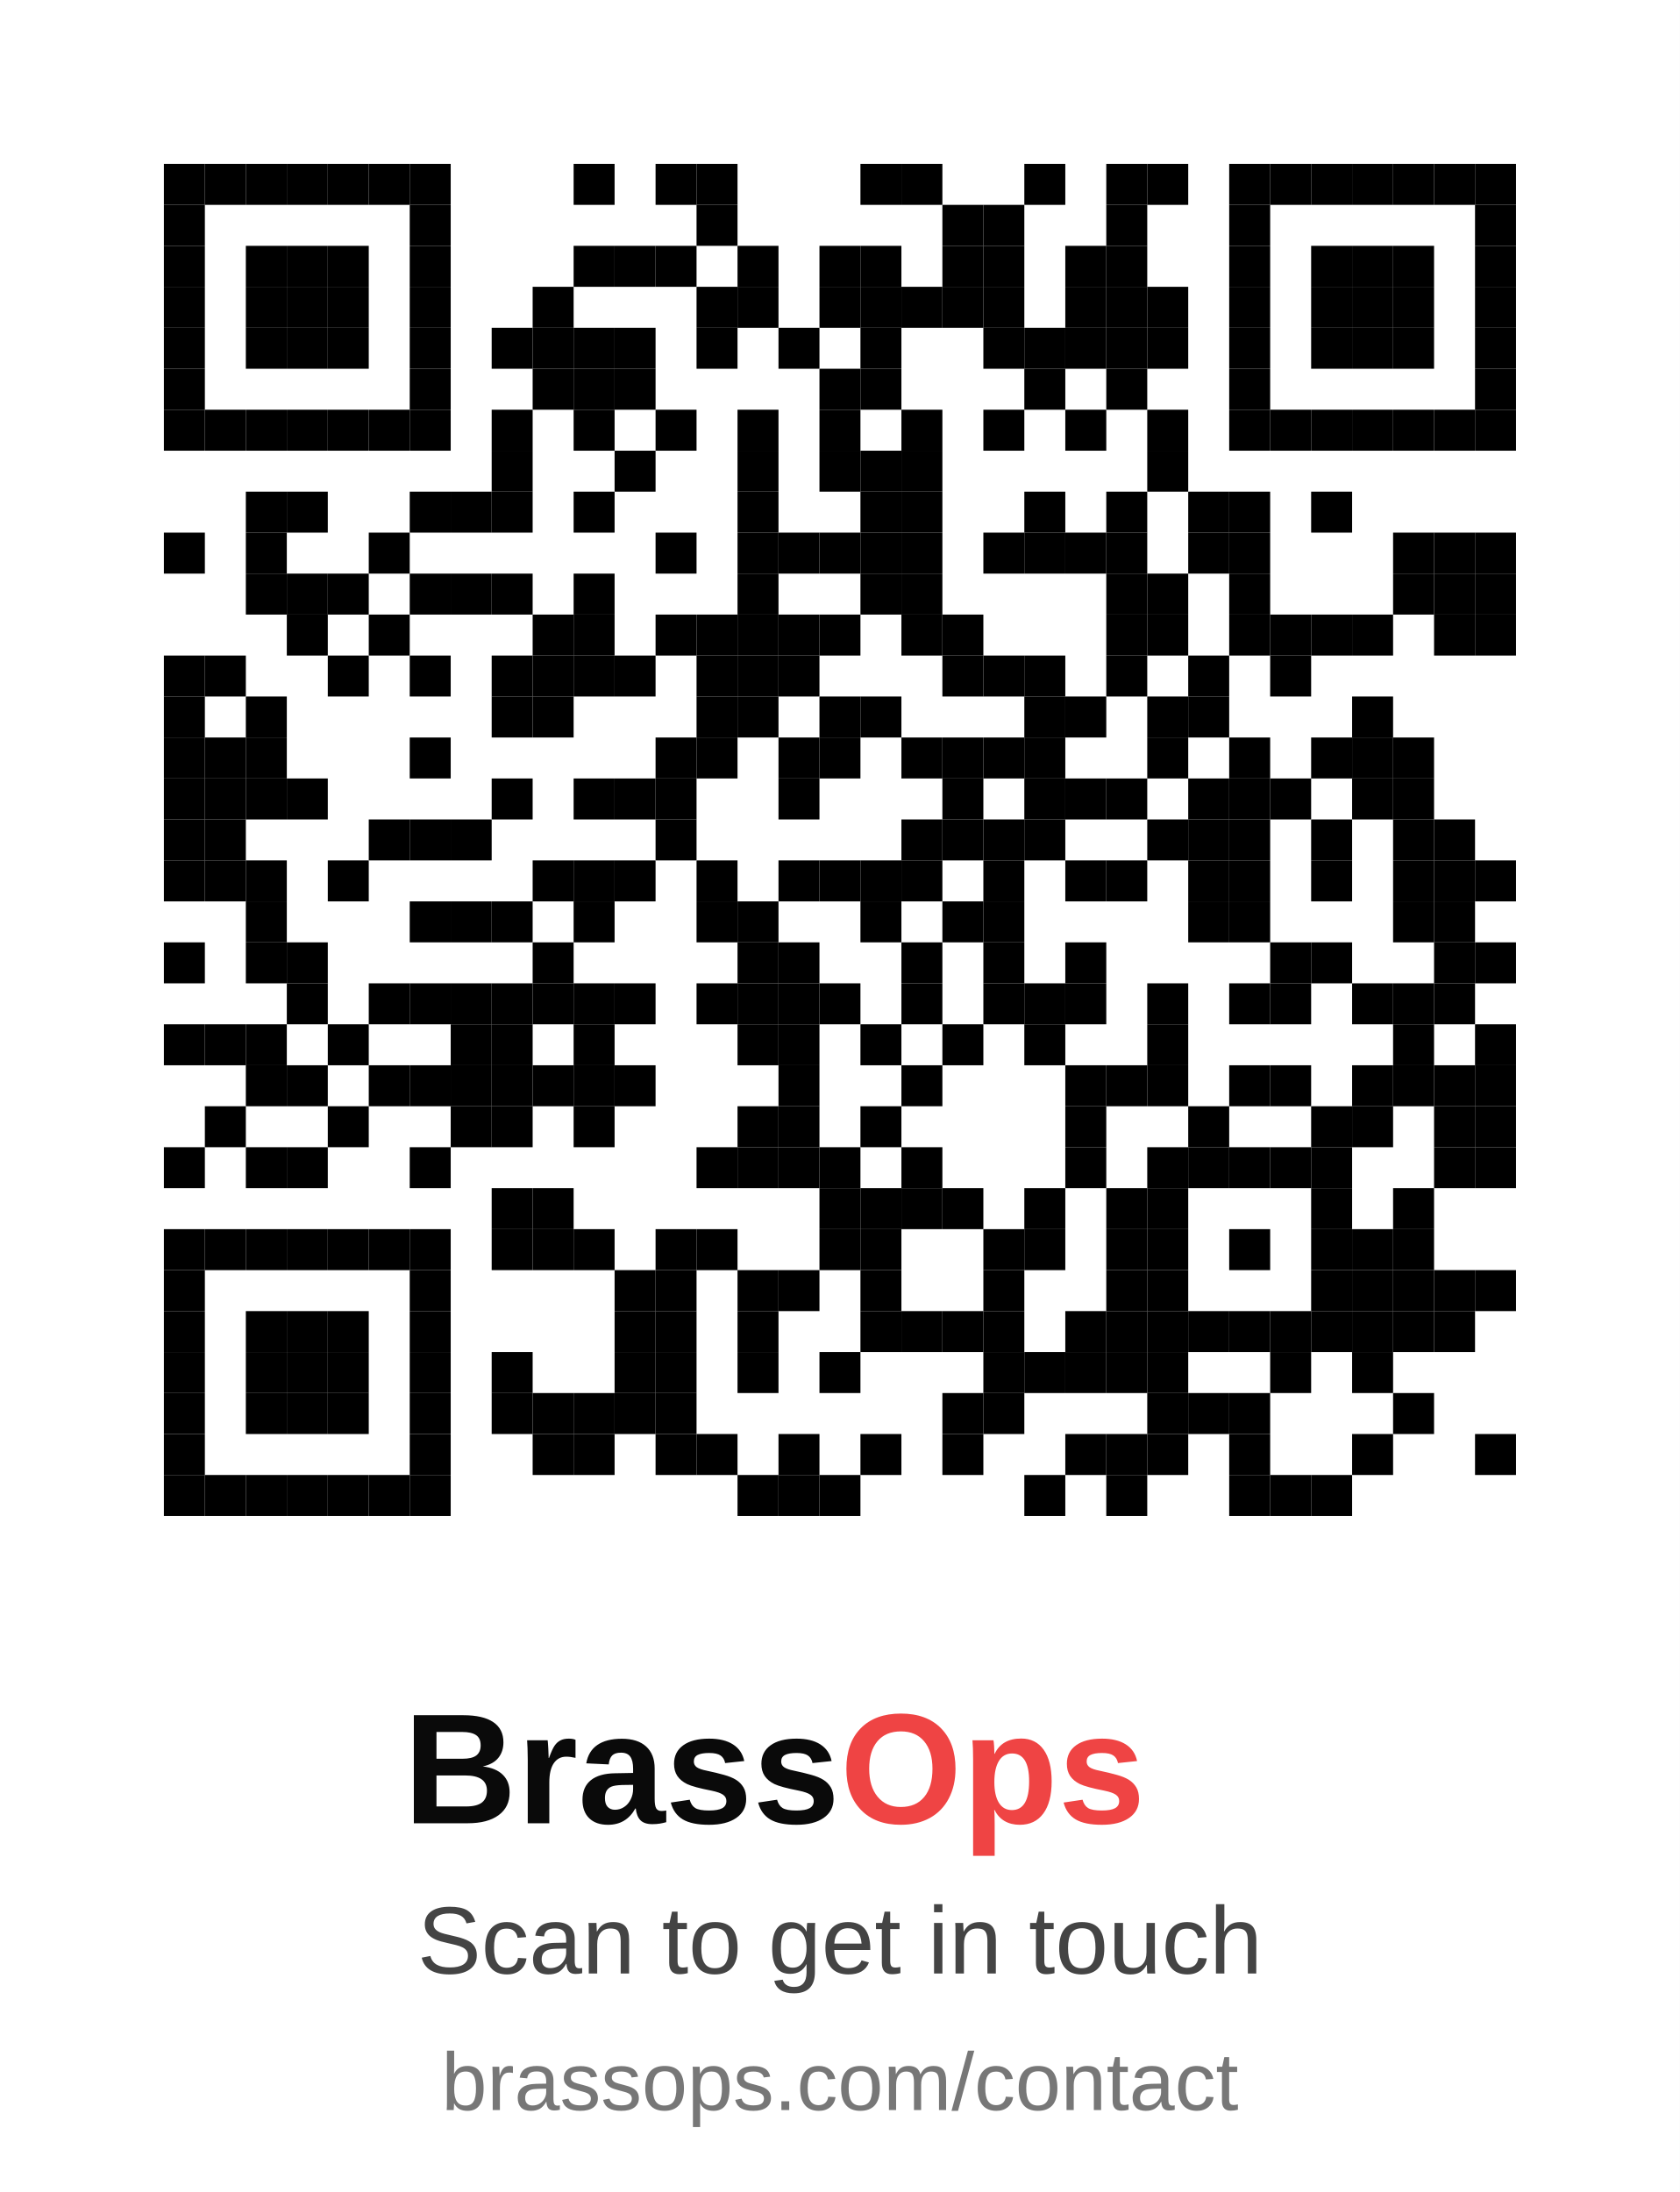
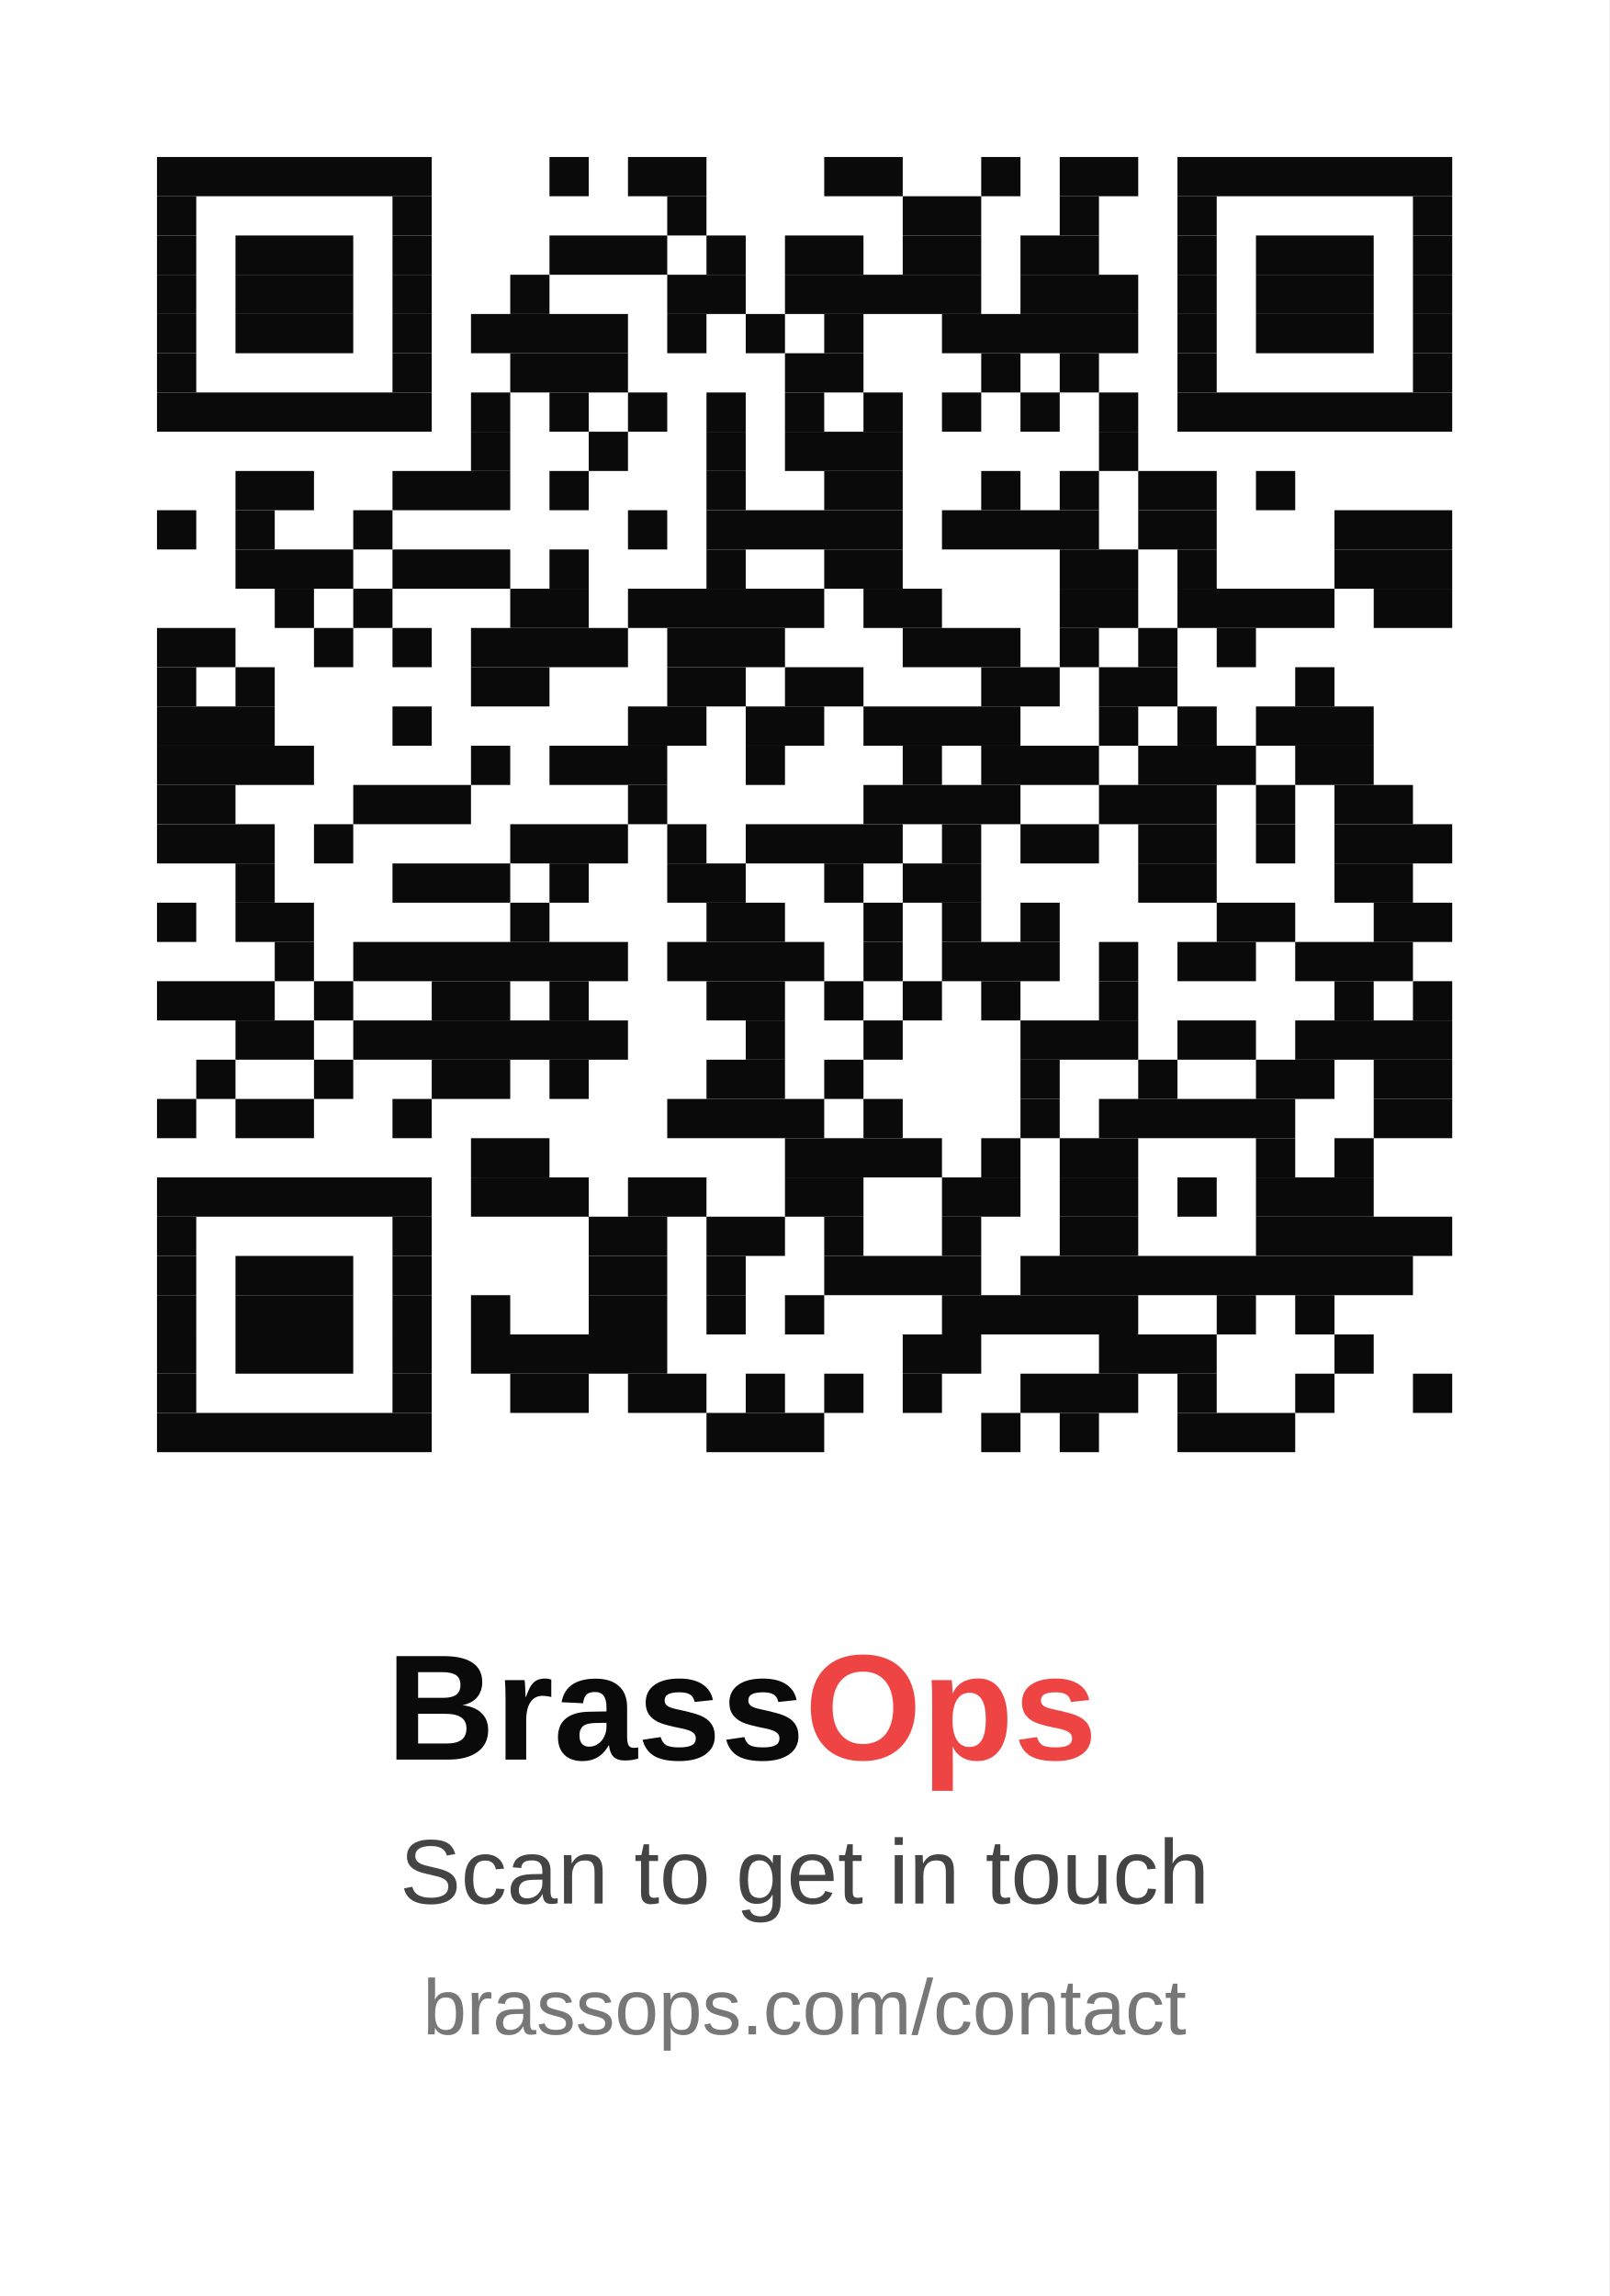
- <svg xmlns="http://www.w3.org/2000/svg" width="492" height="642" viewBox="0 0 492 642">
-   <rect width="492" height="642" fill="#ffffff" />
-   <g fill="#000000">
-     <rect x="48" y="48" width="12" height="12" />
-     <rect x="60" y="48" width="12" height="12" />
-     <rect x="72" y="48" width="12" height="12" />
-     <rect x="84" y="48" width="12" height="12" />
-     <rect x="96" y="48" width="12" height="12" />
-     <rect x="108" y="48" width="12" height="12" />
-     <rect x="120" y="48" width="12" height="12" />
+ <svg xmlns="http://www.w3.org/2000/svg" width="492" height="702" viewBox="0 0 492 702">
+   <rect width="492" height="702" fill="#ffffff" />
+   <g fill="#0a0a0a">
+     <rect x="48" y="48" width="84" height="12" />
    <rect x="168" y="48" width="12" height="12" />
-     <rect x="192" y="48" width="12" height="12" />
-     <rect x="204" y="48" width="12" height="12" />
-     <rect x="252" y="48" width="12" height="12" />
-     <rect x="264" y="48" width="12" height="12" />
+     <rect x="192" y="48" width="24" height="12" />
+     <rect x="252" y="48" width="24" height="12" />
    <rect x="300" y="48" width="12" height="12" />
-     <rect x="324" y="48" width="12" height="12" />
-     <rect x="336" y="48" width="12" height="12" />
-     <rect x="360" y="48" width="12" height="12" />
-     <rect x="372" y="48" width="12" height="12" />
-     <rect x="384" y="48" width="12" height="12" />
-     <rect x="396" y="48" width="12" height="12" />
-     <rect x="408" y="48" width="12" height="12" />
-     <rect x="420" y="48" width="12" height="12" />
-     <rect x="432" y="48" width="12" height="12" />
+     <rect x="324" y="48" width="24" height="12" />
+     <rect x="360" y="48" width="84" height="12" />
    <rect x="48" y="60" width="12" height="12" />
    <rect x="120" y="60" width="12" height="12" />
    <rect x="204" y="60" width="12" height="12" />
-     <rect x="276" y="60" width="12" height="12" />
-     <rect x="288" y="60" width="12" height="12" />
+     <rect x="276" y="60" width="24" height="12" />
    <rect x="324" y="60" width="12" height="12" />
    <rect x="360" y="60" width="12" height="12" />
    <rect x="432" y="60" width="12" height="12" />
    <rect x="48" y="72" width="12" height="12" />
-     <rect x="72" y="72" width="12" height="12" />
-     <rect x="84" y="72" width="12" height="12" />
-     <rect x="96" y="72" width="12" height="12" />
+     <rect x="72" y="72" width="36" height="12" />
    <rect x="120" y="72" width="12" height="12" />
-     <rect x="168" y="72" width="12" height="12" />
-     <rect x="180" y="72" width="12" height="12" />
-     <rect x="192" y="72" width="12" height="12" />
+     <rect x="168" y="72" width="36" height="12" />
    <rect x="216" y="72" width="12" height="12" />
-     <rect x="240" y="72" width="12" height="12" />
-     <rect x="252" y="72" width="12" height="12" />
-     <rect x="276" y="72" width="12" height="12" />
-     <rect x="288" y="72" width="12" height="12" />
-     <rect x="312" y="72" width="12" height="12" />
-     <rect x="324" y="72" width="12" height="12" />
+     <rect x="240" y="72" width="24" height="12" />
+     <rect x="276" y="72" width="24" height="12" />
+     <rect x="312" y="72" width="24" height="12" />
    <rect x="360" y="72" width="12" height="12" />
-     <rect x="384" y="72" width="12" height="12" />
-     <rect x="396" y="72" width="12" height="12" />
-     <rect x="408" y="72" width="12" height="12" />
+     <rect x="384" y="72" width="36" height="12" />
    <rect x="432" y="72" width="12" height="12" />
    <rect x="48" y="84" width="12" height="12" />
-     <rect x="72" y="84" width="12" height="12" />
-     <rect x="84" y="84" width="12" height="12" />
-     <rect x="96" y="84" width="12" height="12" />
+     <rect x="72" y="84" width="36" height="12" />
    <rect x="120" y="84" width="12" height="12" />
    <rect x="156" y="84" width="12" height="12" />
-     <rect x="204" y="84" width="12" height="12" />
-     <rect x="216" y="84" width="12" height="12" />
-     <rect x="240" y="84" width="12" height="12" />
-     <rect x="252" y="84" width="12" height="12" />
-     <rect x="264" y="84" width="12" height="12" />
-     <rect x="276" y="84" width="12" height="12" />
-     <rect x="288" y="84" width="12" height="12" />
-     <rect x="312" y="84" width="12" height="12" />
-     <rect x="324" y="84" width="12" height="12" />
-     <rect x="336" y="84" width="12" height="12" />
+     <rect x="204" y="84" width="24" height="12" />
+     <rect x="240" y="84" width="60" height="12" />
+     <rect x="312" y="84" width="36" height="12" />
    <rect x="360" y="84" width="12" height="12" />
-     <rect x="384" y="84" width="12" height="12" />
-     <rect x="396" y="84" width="12" height="12" />
-     <rect x="408" y="84" width="12" height="12" />
+     <rect x="384" y="84" width="36" height="12" />
    <rect x="432" y="84" width="12" height="12" />
    <rect x="48" y="96" width="12" height="12" />
-     <rect x="72" y="96" width="12" height="12" />
-     <rect x="84" y="96" width="12" height="12" />
-     <rect x="96" y="96" width="12" height="12" />
+     <rect x="72" y="96" width="36" height="12" />
    <rect x="120" y="96" width="12" height="12" />
-     <rect x="144" y="96" width="12" height="12" />
-     <rect x="156" y="96" width="12" height="12" />
-     <rect x="168" y="96" width="12" height="12" />
-     <rect x="180" y="96" width="12" height="12" />
+     <rect x="144" y="96" width="48" height="12" />
    <rect x="204" y="96" width="12" height="12" />
    <rect x="228" y="96" width="12" height="12" />
    <rect x="252" y="96" width="12" height="12" />
-     <rect x="288" y="96" width="12" height="12" />
-     <rect x="300" y="96" width="12" height="12" />
-     <rect x="312" y="96" width="12" height="12" />
-     <rect x="324" y="96" width="12" height="12" />
-     <rect x="336" y="96" width="12" height="12" />
+     <rect x="288" y="96" width="60" height="12" />
    <rect x="360" y="96" width="12" height="12" />
-     <rect x="384" y="96" width="12" height="12" />
-     <rect x="396" y="96" width="12" height="12" />
-     <rect x="408" y="96" width="12" height="12" />
+     <rect x="384" y="96" width="36" height="12" />
    <rect x="432" y="96" width="12" height="12" />
    <rect x="48" y="108" width="12" height="12" />
    <rect x="120" y="108" width="12" height="12" />
-     <rect x="156" y="108" width="12" height="12" />
-     <rect x="168" y="108" width="12" height="12" />
-     <rect x="180" y="108" width="12" height="12" />
-     <rect x="240" y="108" width="12" height="12" />
-     <rect x="252" y="108" width="12" height="12" />
+     <rect x="156" y="108" width="36" height="12" />
+     <rect x="240" y="108" width="24" height="12" />
    <rect x="300" y="108" width="12" height="12" />
    <rect x="324" y="108" width="12" height="12" />
    <rect x="360" y="108" width="12" height="12" />
    <rect x="432" y="108" width="12" height="12" />
-     <rect x="48" y="120" width="12" height="12" />
-     <rect x="60" y="120" width="12" height="12" />
-     <rect x="72" y="120" width="12" height="12" />
-     <rect x="84" y="120" width="12" height="12" />
-     <rect x="96" y="120" width="12" height="12" />
-     <rect x="108" y="120" width="12" height="12" />
-     <rect x="120" y="120" width="12" height="12" />
+     <rect x="48" y="120" width="84" height="12" />
    <rect x="144" y="120" width="12" height="12" />
    <rect x="168" y="120" width="12" height="12" />
    <rect x="192" y="120" width="12" height="12" />
    <rect x="216" y="120" width="12" height="12" />
    <rect x="240" y="120" width="12" height="12" />
    <rect x="264" y="120" width="12" height="12" />
    <rect x="288" y="120" width="12" height="12" />
    <rect x="312" y="120" width="12" height="12" />
    <rect x="336" y="120" width="12" height="12" />
-     <rect x="360" y="120" width="12" height="12" />
-     <rect x="372" y="120" width="12" height="12" />
-     <rect x="384" y="120" width="12" height="12" />
-     <rect x="396" y="120" width="12" height="12" />
-     <rect x="408" y="120" width="12" height="12" />
-     <rect x="420" y="120" width="12" height="12" />
-     <rect x="432" y="120" width="12" height="12" />
+     <rect x="360" y="120" width="84" height="12" />
    <rect x="144" y="132" width="12" height="12" />
    <rect x="180" y="132" width="12" height="12" />
    <rect x="216" y="132" width="12" height="12" />
-     <rect x="240" y="132" width="12" height="12" />
-     <rect x="252" y="132" width="12" height="12" />
-     <rect x="264" y="132" width="12" height="12" />
+     <rect x="240" y="132" width="36" height="12" />
    <rect x="336" y="132" width="12" height="12" />
-     <rect x="72" y="144" width="12" height="12" />
-     <rect x="84" y="144" width="12" height="12" />
-     <rect x="120" y="144" width="12" height="12" />
-     <rect x="132" y="144" width="12" height="12" />
-     <rect x="144" y="144" width="12" height="12" />
+     <rect x="72" y="144" width="24" height="12" />
+     <rect x="120" y="144" width="36" height="12" />
    <rect x="168" y="144" width="12" height="12" />
    <rect x="216" y="144" width="12" height="12" />
-     <rect x="252" y="144" width="12" height="12" />
-     <rect x="264" y="144" width="12" height="12" />
+     <rect x="252" y="144" width="24" height="12" />
    <rect x="300" y="144" width="12" height="12" />
    <rect x="324" y="144" width="12" height="12" />
-     <rect x="348" y="144" width="12" height="12" />
-     <rect x="360" y="144" width="12" height="12" />
+     <rect x="348" y="144" width="24" height="12" />
    <rect x="384" y="144" width="12" height="12" />
    <rect x="48" y="156" width="12" height="12" />
    <rect x="72" y="156" width="12" height="12" />
    <rect x="108" y="156" width="12" height="12" />
    <rect x="192" y="156" width="12" height="12" />
-     <rect x="216" y="156" width="12" height="12" />
-     <rect x="228" y="156" width="12" height="12" />
-     <rect x="240" y="156" width="12" height="12" />
-     <rect x="252" y="156" width="12" height="12" />
-     <rect x="264" y="156" width="12" height="12" />
-     <rect x="288" y="156" width="12" height="12" />
-     <rect x="300" y="156" width="12" height="12" />
-     <rect x="312" y="156" width="12" height="12" />
-     <rect x="324" y="156" width="12" height="12" />
-     <rect x="348" y="156" width="12" height="12" />
-     <rect x="360" y="156" width="12" height="12" />
-     <rect x="408" y="156" width="12" height="12" />
-     <rect x="420" y="156" width="12" height="12" />
-     <rect x="432" y="156" width="12" height="12" />
-     <rect x="72" y="168" width="12" height="12" />
-     <rect x="84" y="168" width="12" height="12" />
-     <rect x="96" y="168" width="12" height="12" />
-     <rect x="120" y="168" width="12" height="12" />
-     <rect x="132" y="168" width="12" height="12" />
-     <rect x="144" y="168" width="12" height="12" />
+     <rect x="216" y="156" width="60" height="12" />
+     <rect x="288" y="156" width="48" height="12" />
+     <rect x="348" y="156" width="24" height="12" />
+     <rect x="408" y="156" width="36" height="12" />
+     <rect x="72" y="168" width="36" height="12" />
+     <rect x="120" y="168" width="36" height="12" />
    <rect x="168" y="168" width="12" height="12" />
    <rect x="216" y="168" width="12" height="12" />
-     <rect x="252" y="168" width="12" height="12" />
-     <rect x="264" y="168" width="12" height="12" />
-     <rect x="324" y="168" width="12" height="12" />
-     <rect x="336" y="168" width="12" height="12" />
+     <rect x="252" y="168" width="24" height="12" />
+     <rect x="324" y="168" width="24" height="12" />
    <rect x="360" y="168" width="12" height="12" />
-     <rect x="408" y="168" width="12" height="12" />
-     <rect x="420" y="168" width="12" height="12" />
-     <rect x="432" y="168" width="12" height="12" />
+     <rect x="408" y="168" width="36" height="12" />
    <rect x="84" y="180" width="12" height="12" />
    <rect x="108" y="180" width="12" height="12" />
-     <rect x="156" y="180" width="12" height="12" />
-     <rect x="168" y="180" width="12" height="12" />
-     <rect x="192" y="180" width="12" height="12" />
-     <rect x="204" y="180" width="12" height="12" />
-     <rect x="216" y="180" width="12" height="12" />
-     <rect x="228" y="180" width="12" height="12" />
-     <rect x="240" y="180" width="12" height="12" />
-     <rect x="264" y="180" width="12" height="12" />
-     <rect x="276" y="180" width="12" height="12" />
-     <rect x="324" y="180" width="12" height="12" />
-     <rect x="336" y="180" width="12" height="12" />
-     <rect x="360" y="180" width="12" height="12" />
-     <rect x="372" y="180" width="12" height="12" />
-     <rect x="384" y="180" width="12" height="12" />
-     <rect x="396" y="180" width="12" height="12" />
-     <rect x="420" y="180" width="12" height="12" />
-     <rect x="432" y="180" width="12" height="12" />
-     <rect x="48" y="192" width="12" height="12" />
-     <rect x="60" y="192" width="12" height="12" />
+     <rect x="156" y="180" width="24" height="12" />
+     <rect x="192" y="180" width="60" height="12" />
+     <rect x="264" y="180" width="24" height="12" />
+     <rect x="324" y="180" width="24" height="12" />
+     <rect x="360" y="180" width="48" height="12" />
+     <rect x="420" y="180" width="24" height="12" />
+     <rect x="48" y="192" width="24" height="12" />
    <rect x="96" y="192" width="12" height="12" />
    <rect x="120" y="192" width="12" height="12" />
-     <rect x="144" y="192" width="12" height="12" />
-     <rect x="156" y="192" width="12" height="12" />
-     <rect x="168" y="192" width="12" height="12" />
-     <rect x="180" y="192" width="12" height="12" />
-     <rect x="204" y="192" width="12" height="12" />
-     <rect x="216" y="192" width="12" height="12" />
-     <rect x="228" y="192" width="12" height="12" />
-     <rect x="276" y="192" width="12" height="12" />
-     <rect x="288" y="192" width="12" height="12" />
-     <rect x="300" y="192" width="12" height="12" />
+     <rect x="144" y="192" width="48" height="12" />
+     <rect x="204" y="192" width="36" height="12" />
+     <rect x="276" y="192" width="36" height="12" />
    <rect x="324" y="192" width="12" height="12" />
    <rect x="348" y="192" width="12" height="12" />
    <rect x="372" y="192" width="12" height="12" />
    <rect x="48" y="204" width="12" height="12" />
    <rect x="72" y="204" width="12" height="12" />
-     <rect x="144" y="204" width="12" height="12" />
-     <rect x="156" y="204" width="12" height="12" />
-     <rect x="204" y="204" width="12" height="12" />
-     <rect x="216" y="204" width="12" height="12" />
-     <rect x="240" y="204" width="12" height="12" />
-     <rect x="252" y="204" width="12" height="12" />
-     <rect x="300" y="204" width="12" height="12" />
-     <rect x="312" y="204" width="12" height="12" />
-     <rect x="336" y="204" width="12" height="12" />
-     <rect x="348" y="204" width="12" height="12" />
+     <rect x="144" y="204" width="24" height="12" />
+     <rect x="204" y="204" width="24" height="12" />
+     <rect x="240" y="204" width="24" height="12" />
+     <rect x="300" y="204" width="24" height="12" />
+     <rect x="336" y="204" width="24" height="12" />
    <rect x="396" y="204" width="12" height="12" />
-     <rect x="48" y="216" width="12" height="12" />
-     <rect x="60" y="216" width="12" height="12" />
-     <rect x="72" y="216" width="12" height="12" />
+     <rect x="48" y="216" width="36" height="12" />
    <rect x="120" y="216" width="12" height="12" />
-     <rect x="192" y="216" width="12" height="12" />
-     <rect x="204" y="216" width="12" height="12" />
-     <rect x="228" y="216" width="12" height="12" />
-     <rect x="240" y="216" width="12" height="12" />
-     <rect x="264" y="216" width="12" height="12" />
-     <rect x="276" y="216" width="12" height="12" />
-     <rect x="288" y="216" width="12" height="12" />
-     <rect x="300" y="216" width="12" height="12" />
+     <rect x="192" y="216" width="24" height="12" />
+     <rect x="228" y="216" width="24" height="12" />
+     <rect x="264" y="216" width="48" height="12" />
    <rect x="336" y="216" width="12" height="12" />
    <rect x="360" y="216" width="12" height="12" />
-     <rect x="384" y="216" width="12" height="12" />
-     <rect x="396" y="216" width="12" height="12" />
-     <rect x="408" y="216" width="12" height="12" />
-     <rect x="48" y="228" width="12" height="12" />
-     <rect x="60" y="228" width="12" height="12" />
-     <rect x="72" y="228" width="12" height="12" />
-     <rect x="84" y="228" width="12" height="12" />
+     <rect x="384" y="216" width="36" height="12" />
+     <rect x="48" y="228" width="48" height="12" />
    <rect x="144" y="228" width="12" height="12" />
-     <rect x="168" y="228" width="12" height="12" />
-     <rect x="180" y="228" width="12" height="12" />
-     <rect x="192" y="228" width="12" height="12" />
+     <rect x="168" y="228" width="36" height="12" />
    <rect x="228" y="228" width="12" height="12" />
    <rect x="276" y="228" width="12" height="12" />
-     <rect x="300" y="228" width="12" height="12" />
-     <rect x="312" y="228" width="12" height="12" />
-     <rect x="324" y="228" width="12" height="12" />
-     <rect x="348" y="228" width="12" height="12" />
-     <rect x="360" y="228" width="12" height="12" />
-     <rect x="372" y="228" width="12" height="12" />
-     <rect x="396" y="228" width="12" height="12" />
-     <rect x="408" y="228" width="12" height="12" />
-     <rect x="48" y="240" width="12" height="12" />
-     <rect x="60" y="240" width="12" height="12" />
-     <rect x="108" y="240" width="12" height="12" />
-     <rect x="120" y="240" width="12" height="12" />
-     <rect x="132" y="240" width="12" height="12" />
+     <rect x="300" y="228" width="36" height="12" />
+     <rect x="348" y="228" width="36" height="12" />
+     <rect x="396" y="228" width="24" height="12" />
+     <rect x="48" y="240" width="24" height="12" />
+     <rect x="108" y="240" width="36" height="12" />
    <rect x="192" y="240" width="12" height="12" />
-     <rect x="264" y="240" width="12" height="12" />
-     <rect x="276" y="240" width="12" height="12" />
-     <rect x="288" y="240" width="12" height="12" />
-     <rect x="300" y="240" width="12" height="12" />
-     <rect x="336" y="240" width="12" height="12" />
-     <rect x="348" y="240" width="12" height="12" />
-     <rect x="360" y="240" width="12" height="12" />
+     <rect x="264" y="240" width="48" height="12" />
+     <rect x="336" y="240" width="36" height="12" />
    <rect x="384" y="240" width="12" height="12" />
-     <rect x="408" y="240" width="12" height="12" />
-     <rect x="420" y="240" width="12" height="12" />
-     <rect x="48" y="252" width="12" height="12" />
-     <rect x="60" y="252" width="12" height="12" />
-     <rect x="72" y="252" width="12" height="12" />
+     <rect x="408" y="240" width="24" height="12" />
+     <rect x="48" y="252" width="36" height="12" />
    <rect x="96" y="252" width="12" height="12" />
-     <rect x="156" y="252" width="12" height="12" />
-     <rect x="168" y="252" width="12" height="12" />
-     <rect x="180" y="252" width="12" height="12" />
+     <rect x="156" y="252" width="36" height="12" />
    <rect x="204" y="252" width="12" height="12" />
-     <rect x="228" y="252" width="12" height="12" />
-     <rect x="240" y="252" width="12" height="12" />
-     <rect x="252" y="252" width="12" height="12" />
-     <rect x="264" y="252" width="12" height="12" />
+     <rect x="228" y="252" width="48" height="12" />
    <rect x="288" y="252" width="12" height="12" />
-     <rect x="312" y="252" width="12" height="12" />
-     <rect x="324" y="252" width="12" height="12" />
-     <rect x="348" y="252" width="12" height="12" />
-     <rect x="360" y="252" width="12" height="12" />
+     <rect x="312" y="252" width="24" height="12" />
+     <rect x="348" y="252" width="24" height="12" />
    <rect x="384" y="252" width="12" height="12" />
-     <rect x="408" y="252" width="12" height="12" />
-     <rect x="420" y="252" width="12" height="12" />
-     <rect x="432" y="252" width="12" height="12" />
+     <rect x="408" y="252" width="36" height="12" />
    <rect x="72" y="264" width="12" height="12" />
-     <rect x="120" y="264" width="12" height="12" />
-     <rect x="132" y="264" width="12" height="12" />
-     <rect x="144" y="264" width="12" height="12" />
+     <rect x="120" y="264" width="36" height="12" />
    <rect x="168" y="264" width="12" height="12" />
-     <rect x="204" y="264" width="12" height="12" />
-     <rect x="216" y="264" width="12" height="12" />
+     <rect x="204" y="264" width="24" height="12" />
    <rect x="252" y="264" width="12" height="12" />
-     <rect x="276" y="264" width="12" height="12" />
-     <rect x="288" y="264" width="12" height="12" />
-     <rect x="348" y="264" width="12" height="12" />
-     <rect x="360" y="264" width="12" height="12" />
-     <rect x="408" y="264" width="12" height="12" />
-     <rect x="420" y="264" width="12" height="12" />
+     <rect x="276" y="264" width="24" height="12" />
+     <rect x="348" y="264" width="24" height="12" />
+     <rect x="408" y="264" width="24" height="12" />
    <rect x="48" y="276" width="12" height="12" />
-     <rect x="72" y="276" width="12" height="12" />
-     <rect x="84" y="276" width="12" height="12" />
+     <rect x="72" y="276" width="24" height="12" />
    <rect x="156" y="276" width="12" height="12" />
-     <rect x="216" y="276" width="12" height="12" />
-     <rect x="228" y="276" width="12" height="12" />
+     <rect x="216" y="276" width="24" height="12" />
    <rect x="264" y="276" width="12" height="12" />
    <rect x="288" y="276" width="12" height="12" />
    <rect x="312" y="276" width="12" height="12" />
-     <rect x="372" y="276" width="12" height="12" />
-     <rect x="384" y="276" width="12" height="12" />
-     <rect x="420" y="276" width="12" height="12" />
-     <rect x="432" y="276" width="12" height="12" />
+     <rect x="372" y="276" width="24" height="12" />
+     <rect x="420" y="276" width="24" height="12" />
    <rect x="84" y="288" width="12" height="12" />
-     <rect x="108" y="288" width="12" height="12" />
-     <rect x="120" y="288" width="12" height="12" />
-     <rect x="132" y="288" width="12" height="12" />
-     <rect x="144" y="288" width="12" height="12" />
-     <rect x="156" y="288" width="12" height="12" />
-     <rect x="168" y="288" width="12" height="12" />
-     <rect x="180" y="288" width="12" height="12" />
-     <rect x="204" y="288" width="12" height="12" />
-     <rect x="216" y="288" width="12" height="12" />
-     <rect x="228" y="288" width="12" height="12" />
-     <rect x="240" y="288" width="12" height="12" />
+     <rect x="108" y="288" width="84" height="12" />
+     <rect x="204" y="288" width="48" height="12" />
    <rect x="264" y="288" width="12" height="12" />
-     <rect x="288" y="288" width="12" height="12" />
-     <rect x="300" y="288" width="12" height="12" />
-     <rect x="312" y="288" width="12" height="12" />
+     <rect x="288" y="288" width="36" height="12" />
    <rect x="336" y="288" width="12" height="12" />
-     <rect x="360" y="288" width="12" height="12" />
-     <rect x="372" y="288" width="12" height="12" />
-     <rect x="396" y="288" width="12" height="12" />
-     <rect x="408" y="288" width="12" height="12" />
-     <rect x="420" y="288" width="12" height="12" />
-     <rect x="48" y="300" width="12" height="12" />
-     <rect x="60" y="300" width="12" height="12" />
-     <rect x="72" y="300" width="12" height="12" />
+     <rect x="360" y="288" width="24" height="12" />
+     <rect x="396" y="288" width="36" height="12" />
+     <rect x="48" y="300" width="36" height="12" />
    <rect x="96" y="300" width="12" height="12" />
-     <rect x="132" y="300" width="12" height="12" />
-     <rect x="144" y="300" width="12" height="12" />
+     <rect x="132" y="300" width="24" height="12" />
    <rect x="168" y="300" width="12" height="12" />
-     <rect x="216" y="300" width="12" height="12" />
-     <rect x="228" y="300" width="12" height="12" />
+     <rect x="216" y="300" width="24" height="12" />
    <rect x="252" y="300" width="12" height="12" />
    <rect x="276" y="300" width="12" height="12" />
    <rect x="300" y="300" width="12" height="12" />
    <rect x="336" y="300" width="12" height="12" />
    <rect x="408" y="300" width="12" height="12" />
    <rect x="432" y="300" width="12" height="12" />
-     <rect x="72" y="312" width="12" height="12" />
-     <rect x="84" y="312" width="12" height="12" />
-     <rect x="108" y="312" width="12" height="12" />
-     <rect x="120" y="312" width="12" height="12" />
-     <rect x="132" y="312" width="12" height="12" />
-     <rect x="144" y="312" width="12" height="12" />
-     <rect x="156" y="312" width="12" height="12" />
-     <rect x="168" y="312" width="12" height="12" />
-     <rect x="180" y="312" width="12" height="12" />
+     <rect x="72" y="312" width="24" height="12" />
+     <rect x="108" y="312" width="84" height="12" />
    <rect x="228" y="312" width="12" height="12" />
    <rect x="264" y="312" width="12" height="12" />
-     <rect x="312" y="312" width="12" height="12" />
-     <rect x="324" y="312" width="12" height="12" />
-     <rect x="336" y="312" width="12" height="12" />
-     <rect x="360" y="312" width="12" height="12" />
-     <rect x="372" y="312" width="12" height="12" />
-     <rect x="396" y="312" width="12" height="12" />
-     <rect x="408" y="312" width="12" height="12" />
-     <rect x="420" y="312" width="12" height="12" />
-     <rect x="432" y="312" width="12" height="12" />
+     <rect x="312" y="312" width="36" height="12" />
+     <rect x="360" y="312" width="24" height="12" />
+     <rect x="396" y="312" width="48" height="12" />
    <rect x="60" y="324" width="12" height="12" />
    <rect x="96" y="324" width="12" height="12" />
-     <rect x="132" y="324" width="12" height="12" />
-     <rect x="144" y="324" width="12" height="12" />
+     <rect x="132" y="324" width="24" height="12" />
    <rect x="168" y="324" width="12" height="12" />
-     <rect x="216" y="324" width="12" height="12" />
-     <rect x="228" y="324" width="12" height="12" />
+     <rect x="216" y="324" width="24" height="12" />
    <rect x="252" y="324" width="12" height="12" />
    <rect x="312" y="324" width="12" height="12" />
    <rect x="348" y="324" width="12" height="12" />
-     <rect x="384" y="324" width="12" height="12" />
-     <rect x="396" y="324" width="12" height="12" />
-     <rect x="420" y="324" width="12" height="12" />
-     <rect x="432" y="324" width="12" height="12" />
+     <rect x="384" y="324" width="24" height="12" />
+     <rect x="420" y="324" width="24" height="12" />
    <rect x="48" y="336" width="12" height="12" />
-     <rect x="72" y="336" width="12" height="12" />
-     <rect x="84" y="336" width="12" height="12" />
+     <rect x="72" y="336" width="24" height="12" />
    <rect x="120" y="336" width="12" height="12" />
-     <rect x="204" y="336" width="12" height="12" />
-     <rect x="216" y="336" width="12" height="12" />
-     <rect x="228" y="336" width="12" height="12" />
-     <rect x="240" y="336" width="12" height="12" />
+     <rect x="204" y="336" width="48" height="12" />
    <rect x="264" y="336" width="12" height="12" />
    <rect x="312" y="336" width="12" height="12" />
-     <rect x="336" y="336" width="12" height="12" />
-     <rect x="348" y="336" width="12" height="12" />
-     <rect x="360" y="336" width="12" height="12" />
-     <rect x="372" y="336" width="12" height="12" />
-     <rect x="384" y="336" width="12" height="12" />
-     <rect x="420" y="336" width="12" height="12" />
-     <rect x="432" y="336" width="12" height="12" />
-     <rect x="144" y="348" width="12" height="12" />
-     <rect x="156" y="348" width="12" height="12" />
-     <rect x="240" y="348" width="12" height="12" />
-     <rect x="252" y="348" width="12" height="12" />
-     <rect x="264" y="348" width="12" height="12" />
-     <rect x="276" y="348" width="12" height="12" />
+     <rect x="336" y="336" width="60" height="12" />
+     <rect x="420" y="336" width="24" height="12" />
+     <rect x="144" y="348" width="24" height="12" />
+     <rect x="240" y="348" width="48" height="12" />
    <rect x="300" y="348" width="12" height="12" />
-     <rect x="324" y="348" width="12" height="12" />
-     <rect x="336" y="348" width="12" height="12" />
+     <rect x="324" y="348" width="24" height="12" />
    <rect x="384" y="348" width="12" height="12" />
    <rect x="408" y="348" width="12" height="12" />
-     <rect x="48" y="360" width="12" height="12" />
-     <rect x="60" y="360" width="12" height="12" />
-     <rect x="72" y="360" width="12" height="12" />
-     <rect x="84" y="360" width="12" height="12" />
-     <rect x="96" y="360" width="12" height="12" />
-     <rect x="108" y="360" width="12" height="12" />
-     <rect x="120" y="360" width="12" height="12" />
-     <rect x="144" y="360" width="12" height="12" />
-     <rect x="156" y="360" width="12" height="12" />
-     <rect x="168" y="360" width="12" height="12" />
-     <rect x="192" y="360" width="12" height="12" />
-     <rect x="204" y="360" width="12" height="12" />
-     <rect x="240" y="360" width="12" height="12" />
-     <rect x="252" y="360" width="12" height="12" />
-     <rect x="288" y="360" width="12" height="12" />
-     <rect x="300" y="360" width="12" height="12" />
-     <rect x="324" y="360" width="12" height="12" />
-     <rect x="336" y="360" width="12" height="12" />
+     <rect x="48" y="360" width="84" height="12" />
+     <rect x="144" y="360" width="36" height="12" />
+     <rect x="192" y="360" width="24" height="12" />
+     <rect x="240" y="360" width="24" height="12" />
+     <rect x="288" y="360" width="24" height="12" />
+     <rect x="324" y="360" width="24" height="12" />
    <rect x="360" y="360" width="12" height="12" />
-     <rect x="384" y="360" width="12" height="12" />
-     <rect x="396" y="360" width="12" height="12" />
-     <rect x="408" y="360" width="12" height="12" />
+     <rect x="384" y="360" width="36" height="12" />
    <rect x="48" y="372" width="12" height="12" />
    <rect x="120" y="372" width="12" height="12" />
-     <rect x="180" y="372" width="12" height="12" />
-     <rect x="192" y="372" width="12" height="12" />
-     <rect x="216" y="372" width="12" height="12" />
-     <rect x="228" y="372" width="12" height="12" />
+     <rect x="180" y="372" width="24" height="12" />
+     <rect x="216" y="372" width="24" height="12" />
    <rect x="252" y="372" width="12" height="12" />
    <rect x="288" y="372" width="12" height="12" />
-     <rect x="324" y="372" width="12" height="12" />
-     <rect x="336" y="372" width="12" height="12" />
-     <rect x="384" y="372" width="12" height="12" />
-     <rect x="396" y="372" width="12" height="12" />
-     <rect x="408" y="372" width="12" height="12" />
-     <rect x="420" y="372" width="12" height="12" />
-     <rect x="432" y="372" width="12" height="12" />
+     <rect x="324" y="372" width="24" height="12" />
+     <rect x="384" y="372" width="60" height="12" />
    <rect x="48" y="384" width="12" height="12" />
-     <rect x="72" y="384" width="12" height="12" />
-     <rect x="84" y="384" width="12" height="12" />
-     <rect x="96" y="384" width="12" height="12" />
+     <rect x="72" y="384" width="36" height="12" />
    <rect x="120" y="384" width="12" height="12" />
-     <rect x="180" y="384" width="12" height="12" />
-     <rect x="192" y="384" width="12" height="12" />
+     <rect x="180" y="384" width="24" height="12" />
    <rect x="216" y="384" width="12" height="12" />
-     <rect x="252" y="384" width="12" height="12" />
-     <rect x="264" y="384" width="12" height="12" />
-     <rect x="276" y="384" width="12" height="12" />
-     <rect x="288" y="384" width="12" height="12" />
-     <rect x="312" y="384" width="12" height="12" />
-     <rect x="324" y="384" width="12" height="12" />
-     <rect x="336" y="384" width="12" height="12" />
-     <rect x="348" y="384" width="12" height="12" />
-     <rect x="360" y="384" width="12" height="12" />
-     <rect x="372" y="384" width="12" height="12" />
-     <rect x="384" y="384" width="12" height="12" />
-     <rect x="396" y="384" width="12" height="12" />
-     <rect x="408" y="384" width="12" height="12" />
-     <rect x="420" y="384" width="12" height="12" />
+     <rect x="252" y="384" width="48" height="12" />
+     <rect x="312" y="384" width="120" height="12" />
    <rect x="48" y="396" width="12" height="12" />
-     <rect x="72" y="396" width="12" height="12" />
-     <rect x="84" y="396" width="12" height="12" />
-     <rect x="96" y="396" width="12" height="12" />
+     <rect x="72" y="396" width="36" height="12" />
    <rect x="120" y="396" width="12" height="12" />
    <rect x="144" y="396" width="12" height="12" />
-     <rect x="180" y="396" width="12" height="12" />
-     <rect x="192" y="396" width="12" height="12" />
+     <rect x="180" y="396" width="24" height="12" />
    <rect x="216" y="396" width="12" height="12" />
    <rect x="240" y="396" width="12" height="12" />
-     <rect x="288" y="396" width="12" height="12" />
-     <rect x="300" y="396" width="12" height="12" />
-     <rect x="312" y="396" width="12" height="12" />
-     <rect x="324" y="396" width="12" height="12" />
-     <rect x="336" y="396" width="12" height="12" />
+     <rect x="288" y="396" width="60" height="12" />
    <rect x="372" y="396" width="12" height="12" />
    <rect x="396" y="396" width="12" height="12" />
    <rect x="48" y="408" width="12" height="12" />
-     <rect x="72" y="408" width="12" height="12" />
-     <rect x="84" y="408" width="12" height="12" />
-     <rect x="96" y="408" width="12" height="12" />
+     <rect x="72" y="408" width="36" height="12" />
    <rect x="120" y="408" width="12" height="12" />
-     <rect x="144" y="408" width="12" height="12" />
-     <rect x="156" y="408" width="12" height="12" />
-     <rect x="168" y="408" width="12" height="12" />
-     <rect x="180" y="408" width="12" height="12" />
-     <rect x="192" y="408" width="12" height="12" />
-     <rect x="276" y="408" width="12" height="12" />
-     <rect x="288" y="408" width="12" height="12" />
-     <rect x="336" y="408" width="12" height="12" />
-     <rect x="348" y="408" width="12" height="12" />
-     <rect x="360" y="408" width="12" height="12" />
+     <rect x="144" y="408" width="60" height="12" />
+     <rect x="276" y="408" width="24" height="12" />
+     <rect x="336" y="408" width="36" height="12" />
    <rect x="408" y="408" width="12" height="12" />
    <rect x="48" y="420" width="12" height="12" />
    <rect x="120" y="420" width="12" height="12" />
-     <rect x="156" y="420" width="12" height="12" />
-     <rect x="168" y="420" width="12" height="12" />
-     <rect x="192" y="420" width="12" height="12" />
-     <rect x="204" y="420" width="12" height="12" />
+     <rect x="156" y="420" width="24" height="12" />
+     <rect x="192" y="420" width="24" height="12" />
    <rect x="228" y="420" width="12" height="12" />
    <rect x="252" y="420" width="12" height="12" />
    <rect x="276" y="420" width="12" height="12" />
-     <rect x="312" y="420" width="12" height="12" />
-     <rect x="324" y="420" width="12" height="12" />
-     <rect x="336" y="420" width="12" height="12" />
+     <rect x="312" y="420" width="36" height="12" />
    <rect x="360" y="420" width="12" height="12" />
    <rect x="396" y="420" width="12" height="12" />
    <rect x="432" y="420" width="12" height="12" />
-     <rect x="48" y="432" width="12" height="12" />
-     <rect x="60" y="432" width="12" height="12" />
-     <rect x="72" y="432" width="12" height="12" />
-     <rect x="84" y="432" width="12" height="12" />
-     <rect x="96" y="432" width="12" height="12" />
-     <rect x="108" y="432" width="12" height="12" />
-     <rect x="120" y="432" width="12" height="12" />
-     <rect x="216" y="432" width="12" height="12" />
-     <rect x="228" y="432" width="12" height="12" />
-     <rect x="240" y="432" width="12" height="12" />
+     <rect x="48" y="432" width="84" height="12" />
+     <rect x="216" y="432" width="36" height="12" />
    <rect x="300" y="432" width="12" height="12" />
    <rect x="324" y="432" width="12" height="12" />
-     <rect x="360" y="432" width="12" height="12" />
-     <rect x="372" y="432" width="12" height="12" />
-     <rect x="384" y="432" width="12" height="12" />
+     <rect x="360" y="432" width="36" height="12" />
  </g>
-   <text x="246.0" y="534" text-anchor="end" font-family="Rajdhani, Arial, sans-serif" font-size="46" font-weight="700" fill="#0a0a0a">Brass</text>
-   <text x="246.0" y="534" text-anchor="start" font-family="Rajdhani, Arial, sans-serif" font-size="46" font-weight="700" fill="#ef4444">Ops</text>
-   <text x="246.0" y="578" text-anchor="middle" font-family="Barlow, Arial, sans-serif" font-size="28" fill="#444444">Scan to get in touch</text>
-   <text x="246.0" y="618" text-anchor="middle" font-family="Barlow, Arial, sans-serif" font-size="24" fill="#777777">brassops.com/contact</text>
+   <text x="246.0" y="538" text-anchor="end" font-family="Rajdhani, Arial, sans-serif" font-size="46" font-weight="700" fill="#0a0a0a">Brass</text>
+   <text x="246.0" y="538" text-anchor="start" font-family="Rajdhani, Arial, sans-serif" font-size="46" font-weight="700" fill="#ef4444">Ops</text>
+   <text x="246.0" y="582" text-anchor="middle" font-family="Barlow, Arial, sans-serif" font-size="28" fill="#444444">Scan to get in touch</text>
+   <text x="246.0" y="622" text-anchor="middle" font-family="Barlow, Arial, sans-serif" font-size="24" fill="#777777">brassops.com/contact</text>
</svg>
